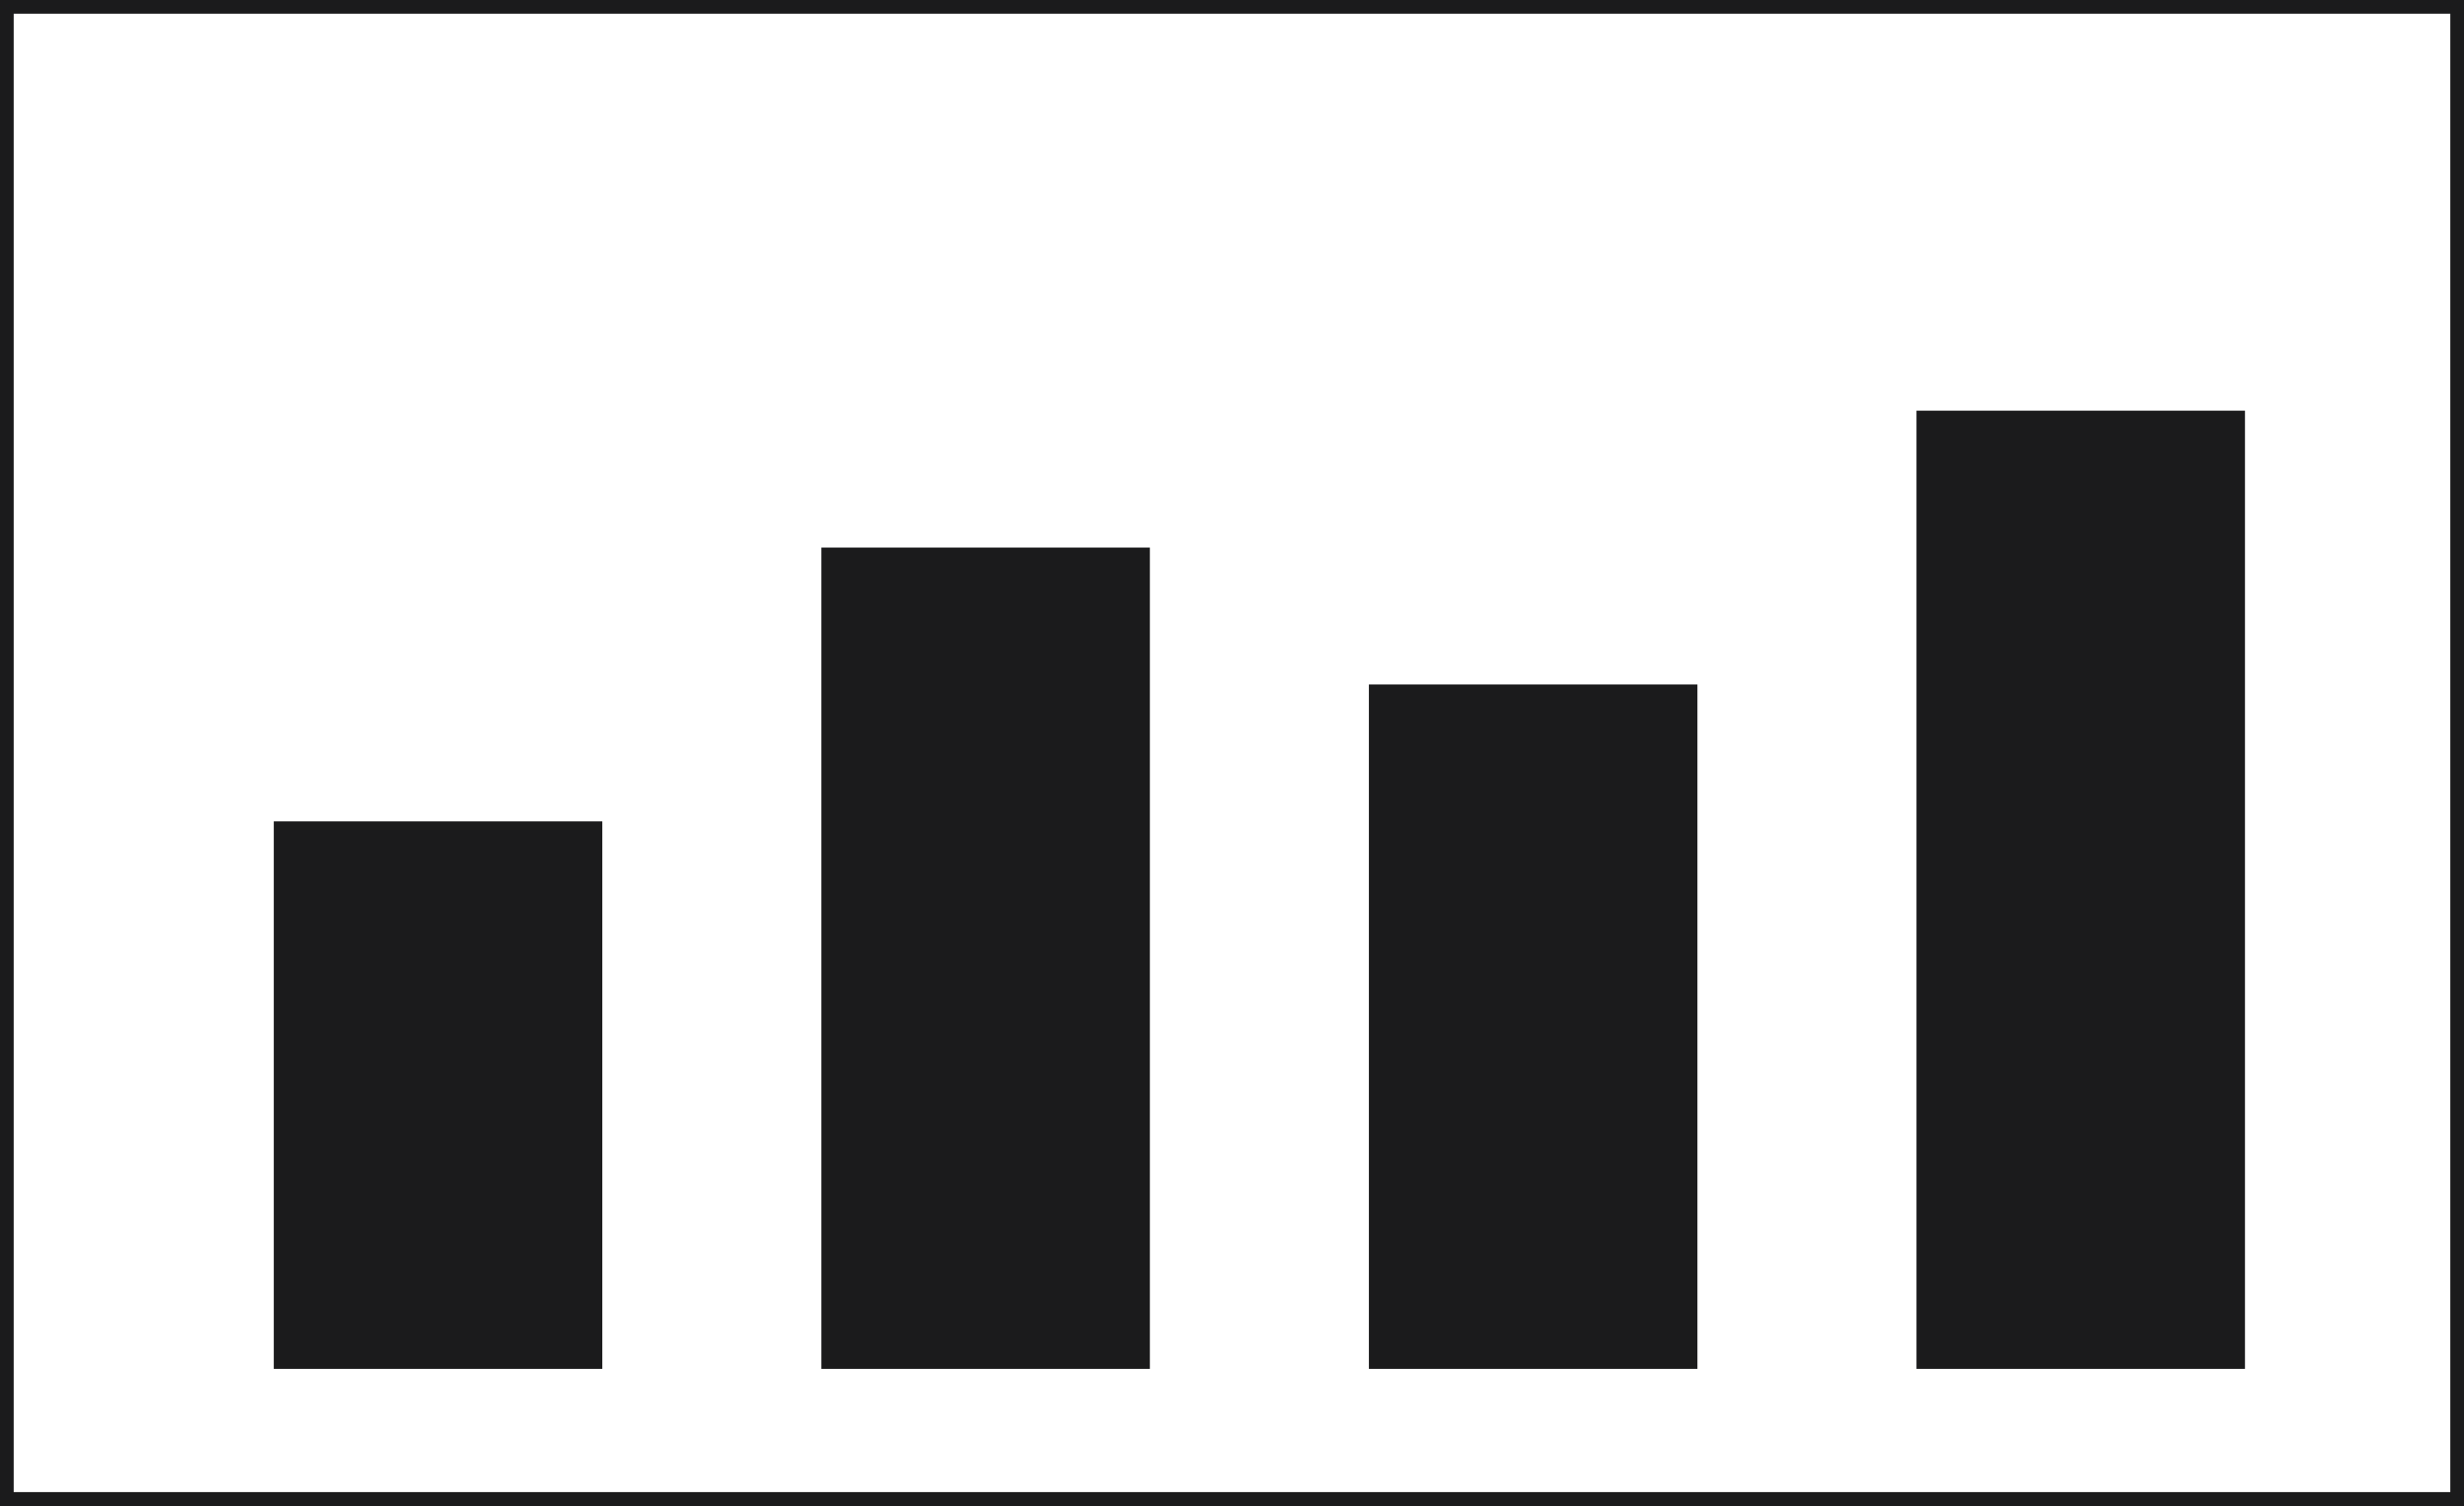
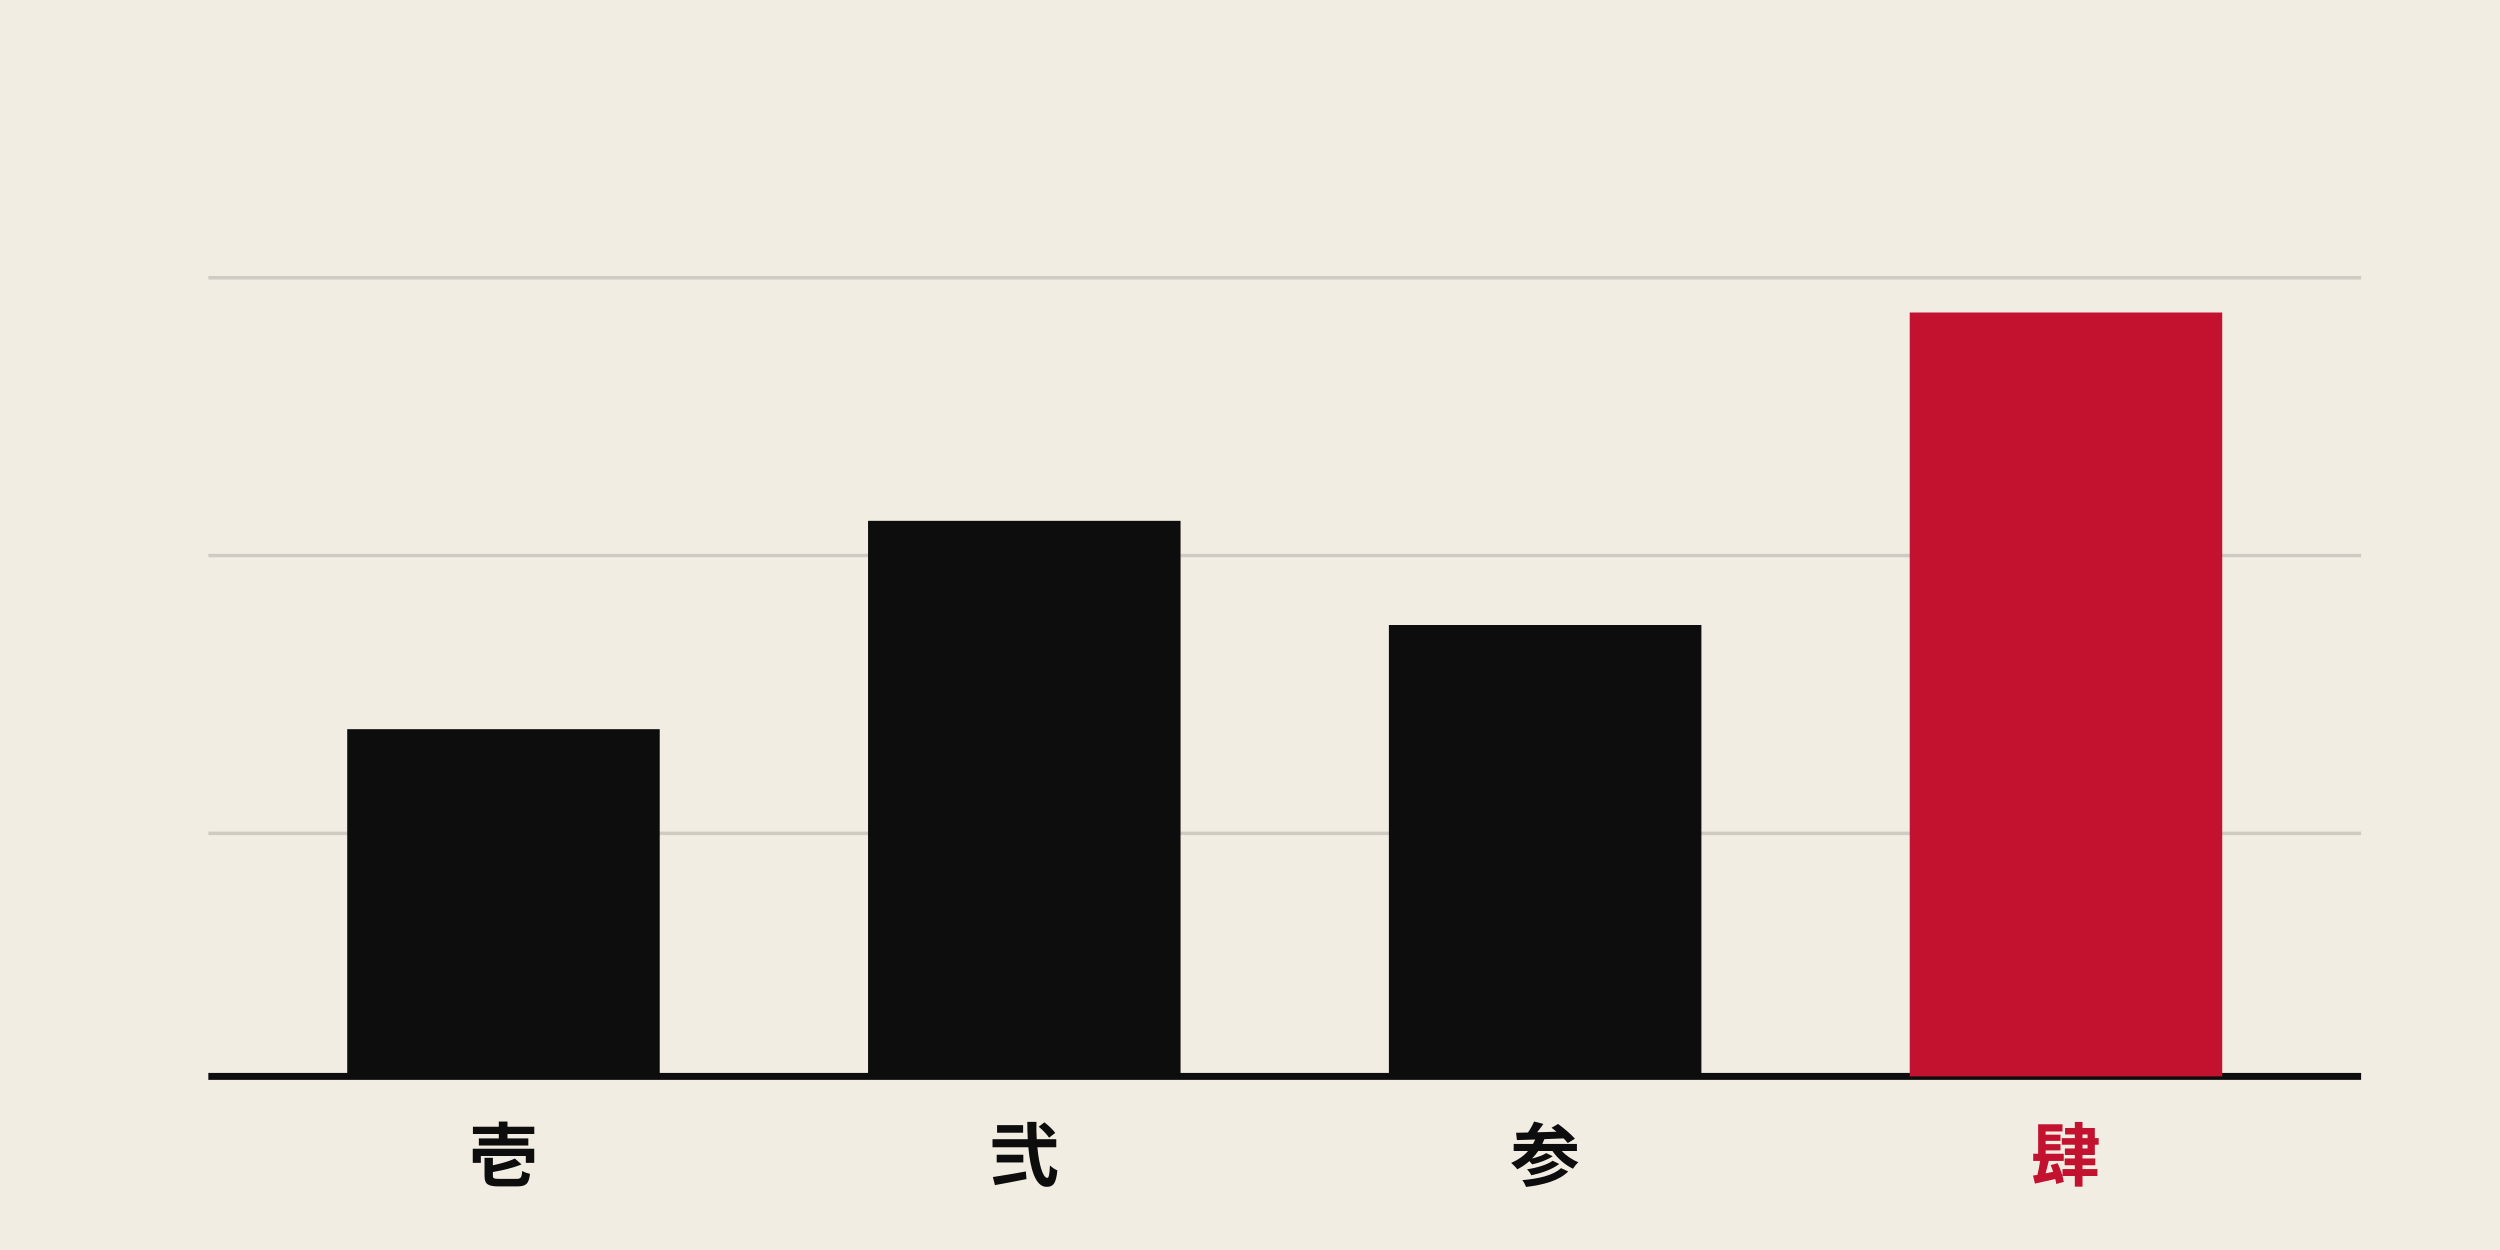
- <svg xmlns="http://www.w3.org/2000/svg" viewBox="0 0 360 220">
-   <rect width="360" height="220" fill="#fff" stroke="#1b1b1c" stroke-width="4" />
-   <rect x="40" y="120" width="48" height="80" fill="#1b1b1c" />
-   <rect x="120" y="80" width="48" height="120" fill="#1b1b1c" />
-   <rect x="200" y="100" width="48" height="100" fill="#1b1b1c" />
-   <rect x="280" y="60" width="48" height="140" fill="#1b1b1c" />
+ <svg xmlns="http://www.w3.org/2000/svg" viewBox="0 0 720 360">
+   <rect width="720" height="360" fill="#f2ede3" />
+   <g stroke="#0e0d0d" stroke-opacity="0.15">
+     <line x1="60" y1="80" x2="680" y2="80" />
+     <line x1="60" y1="160" x2="680" y2="160" />
+     <line x1="60" y1="240" x2="680" y2="240" />
+   </g>
+   <line x1="60" y1="310" x2="680" y2="310" stroke="#0e0d0d" stroke-width="2" />
+   <rect x="100" y="210" width="90" height="100" fill="#0e0d0d" />
+   <rect x="250" y="150" width="90" height="160" fill="#0e0d0d" />
+   <rect x="400" y="180" width="90" height="130" fill="#0e0d0d" />
+   <rect x="550" y="90" width="90" height="220" fill="#c3122f" />
+   <g font-family="'Shippori Mincho B1','Noto Serif JP',serif" font-weight="800" font-size="20" fill="#0e0d0d" text-anchor="middle">
+     <text x="145" y="340">壱</text>
+     <text x="295" y="340">弐</text>
+     <text x="445" y="340">参</text>
+     <text x="595" y="340" fill="#c3122f">肆</text>
+   </g>
</svg>
